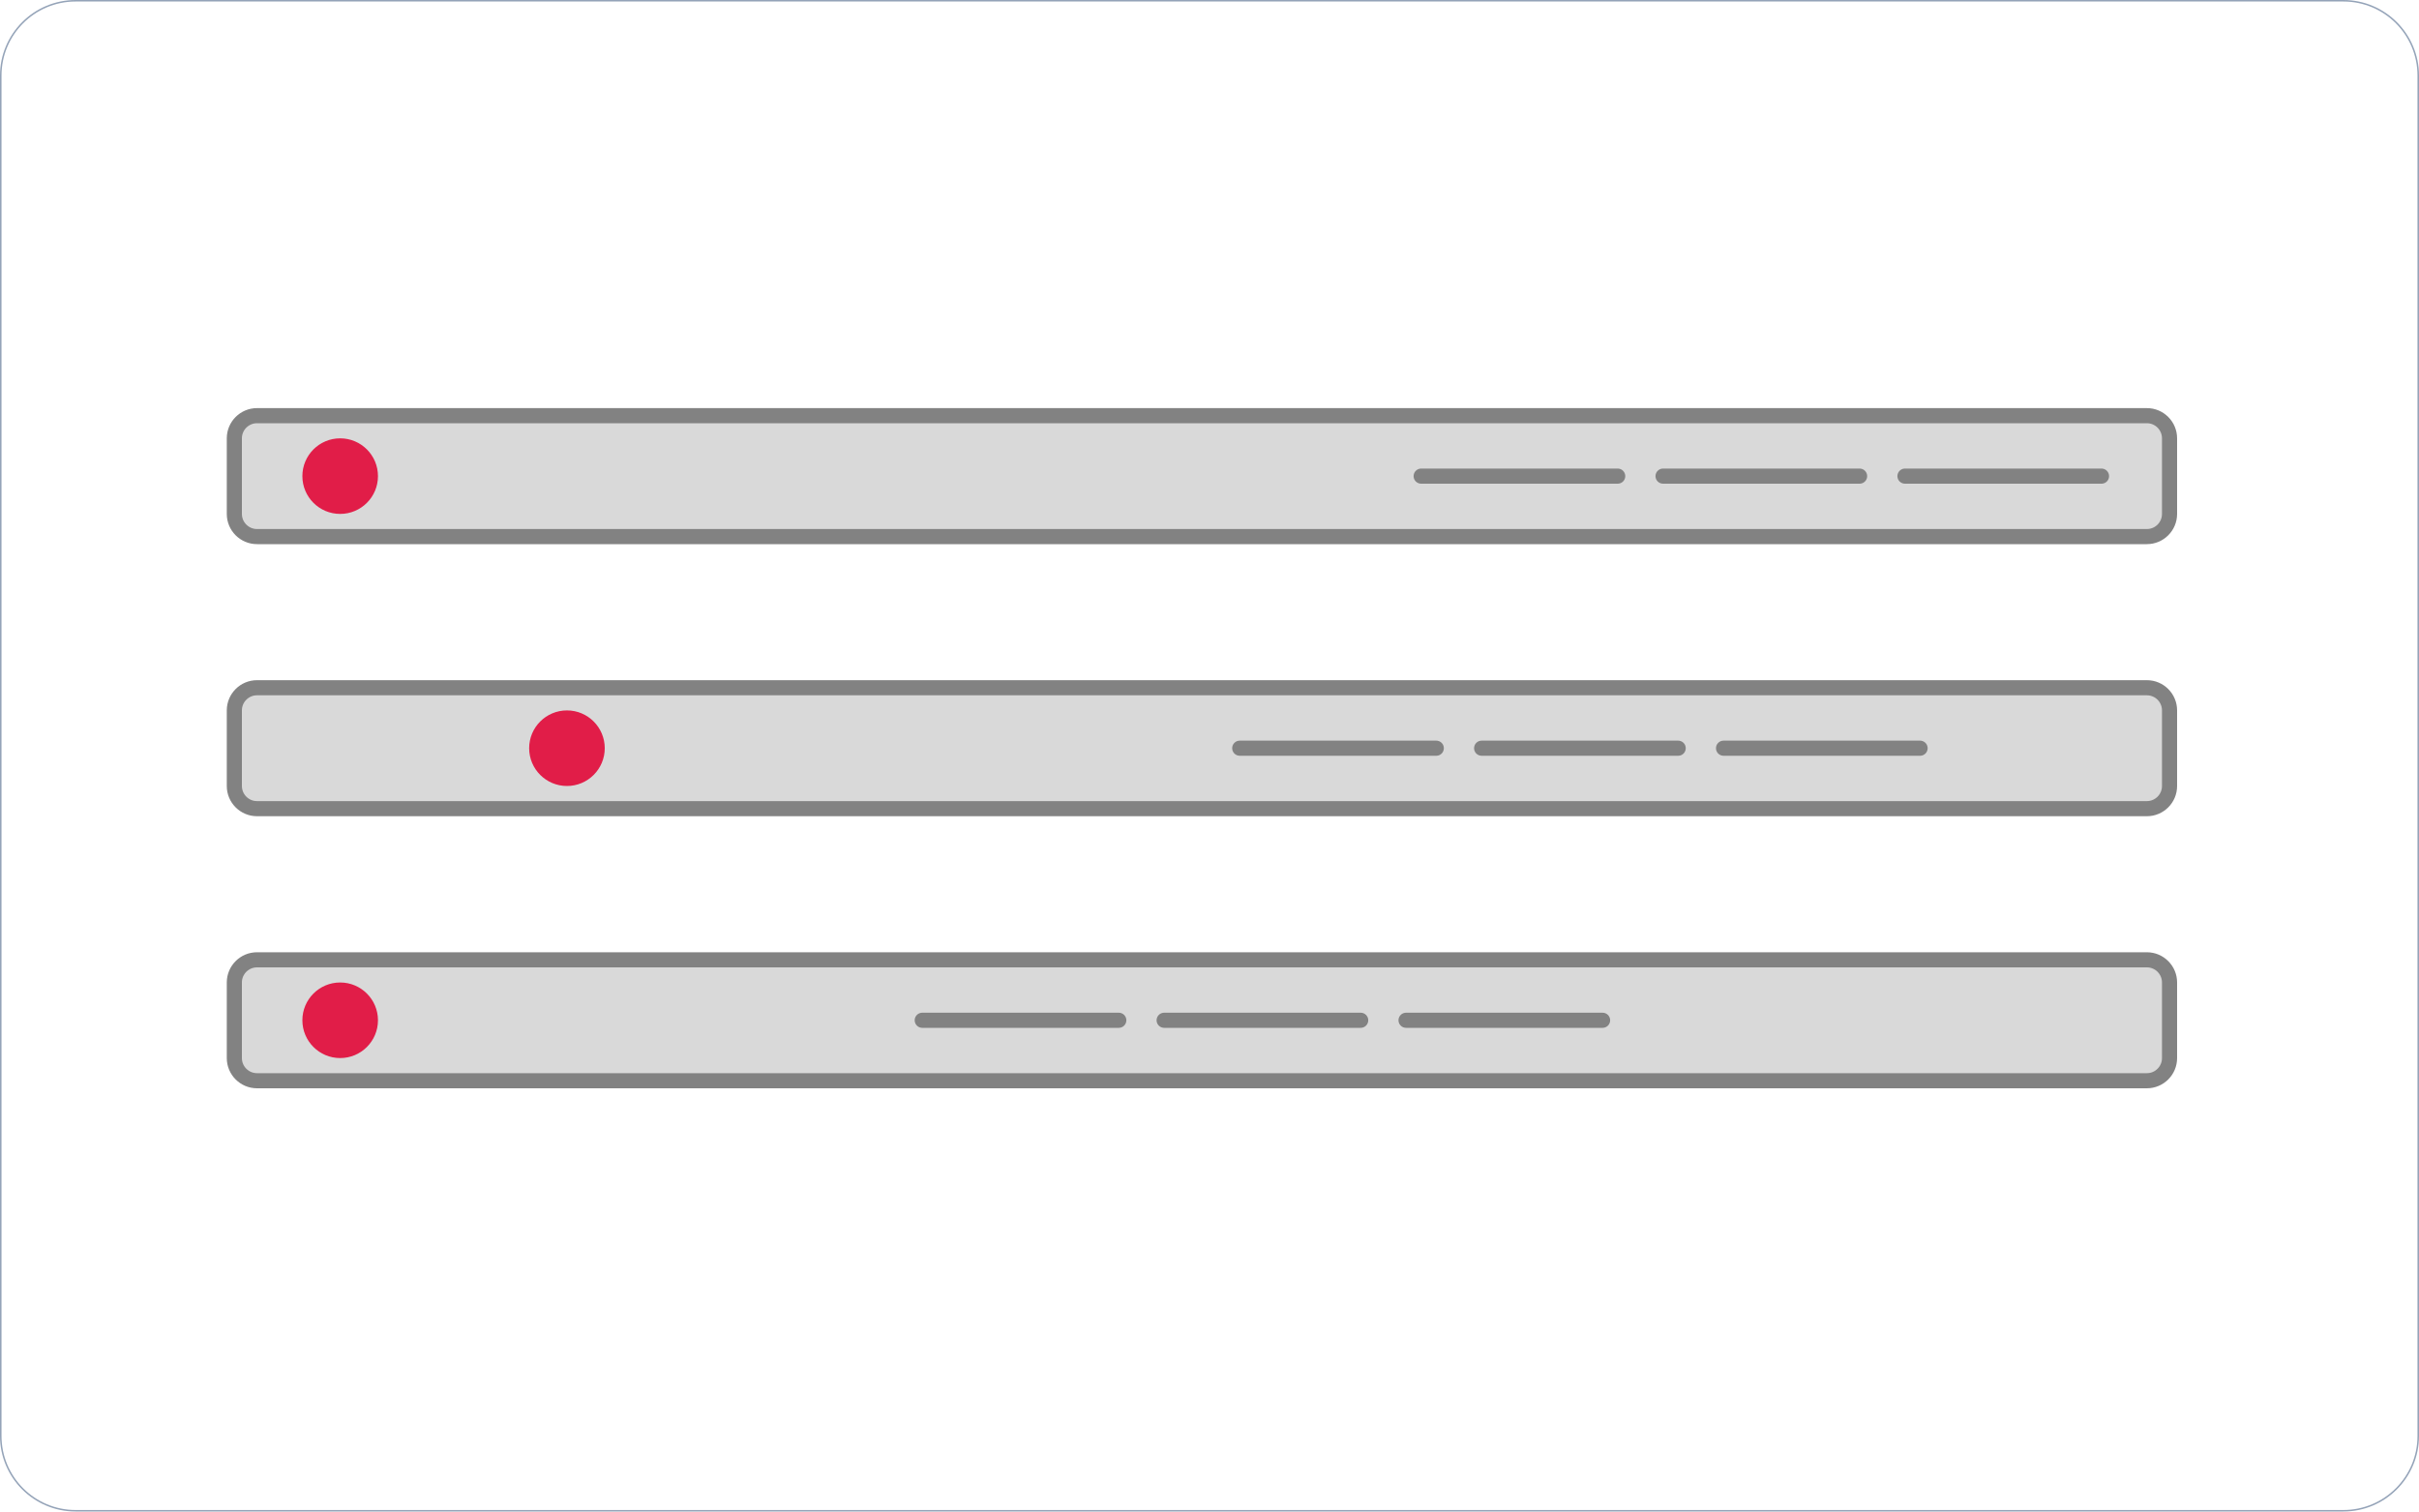
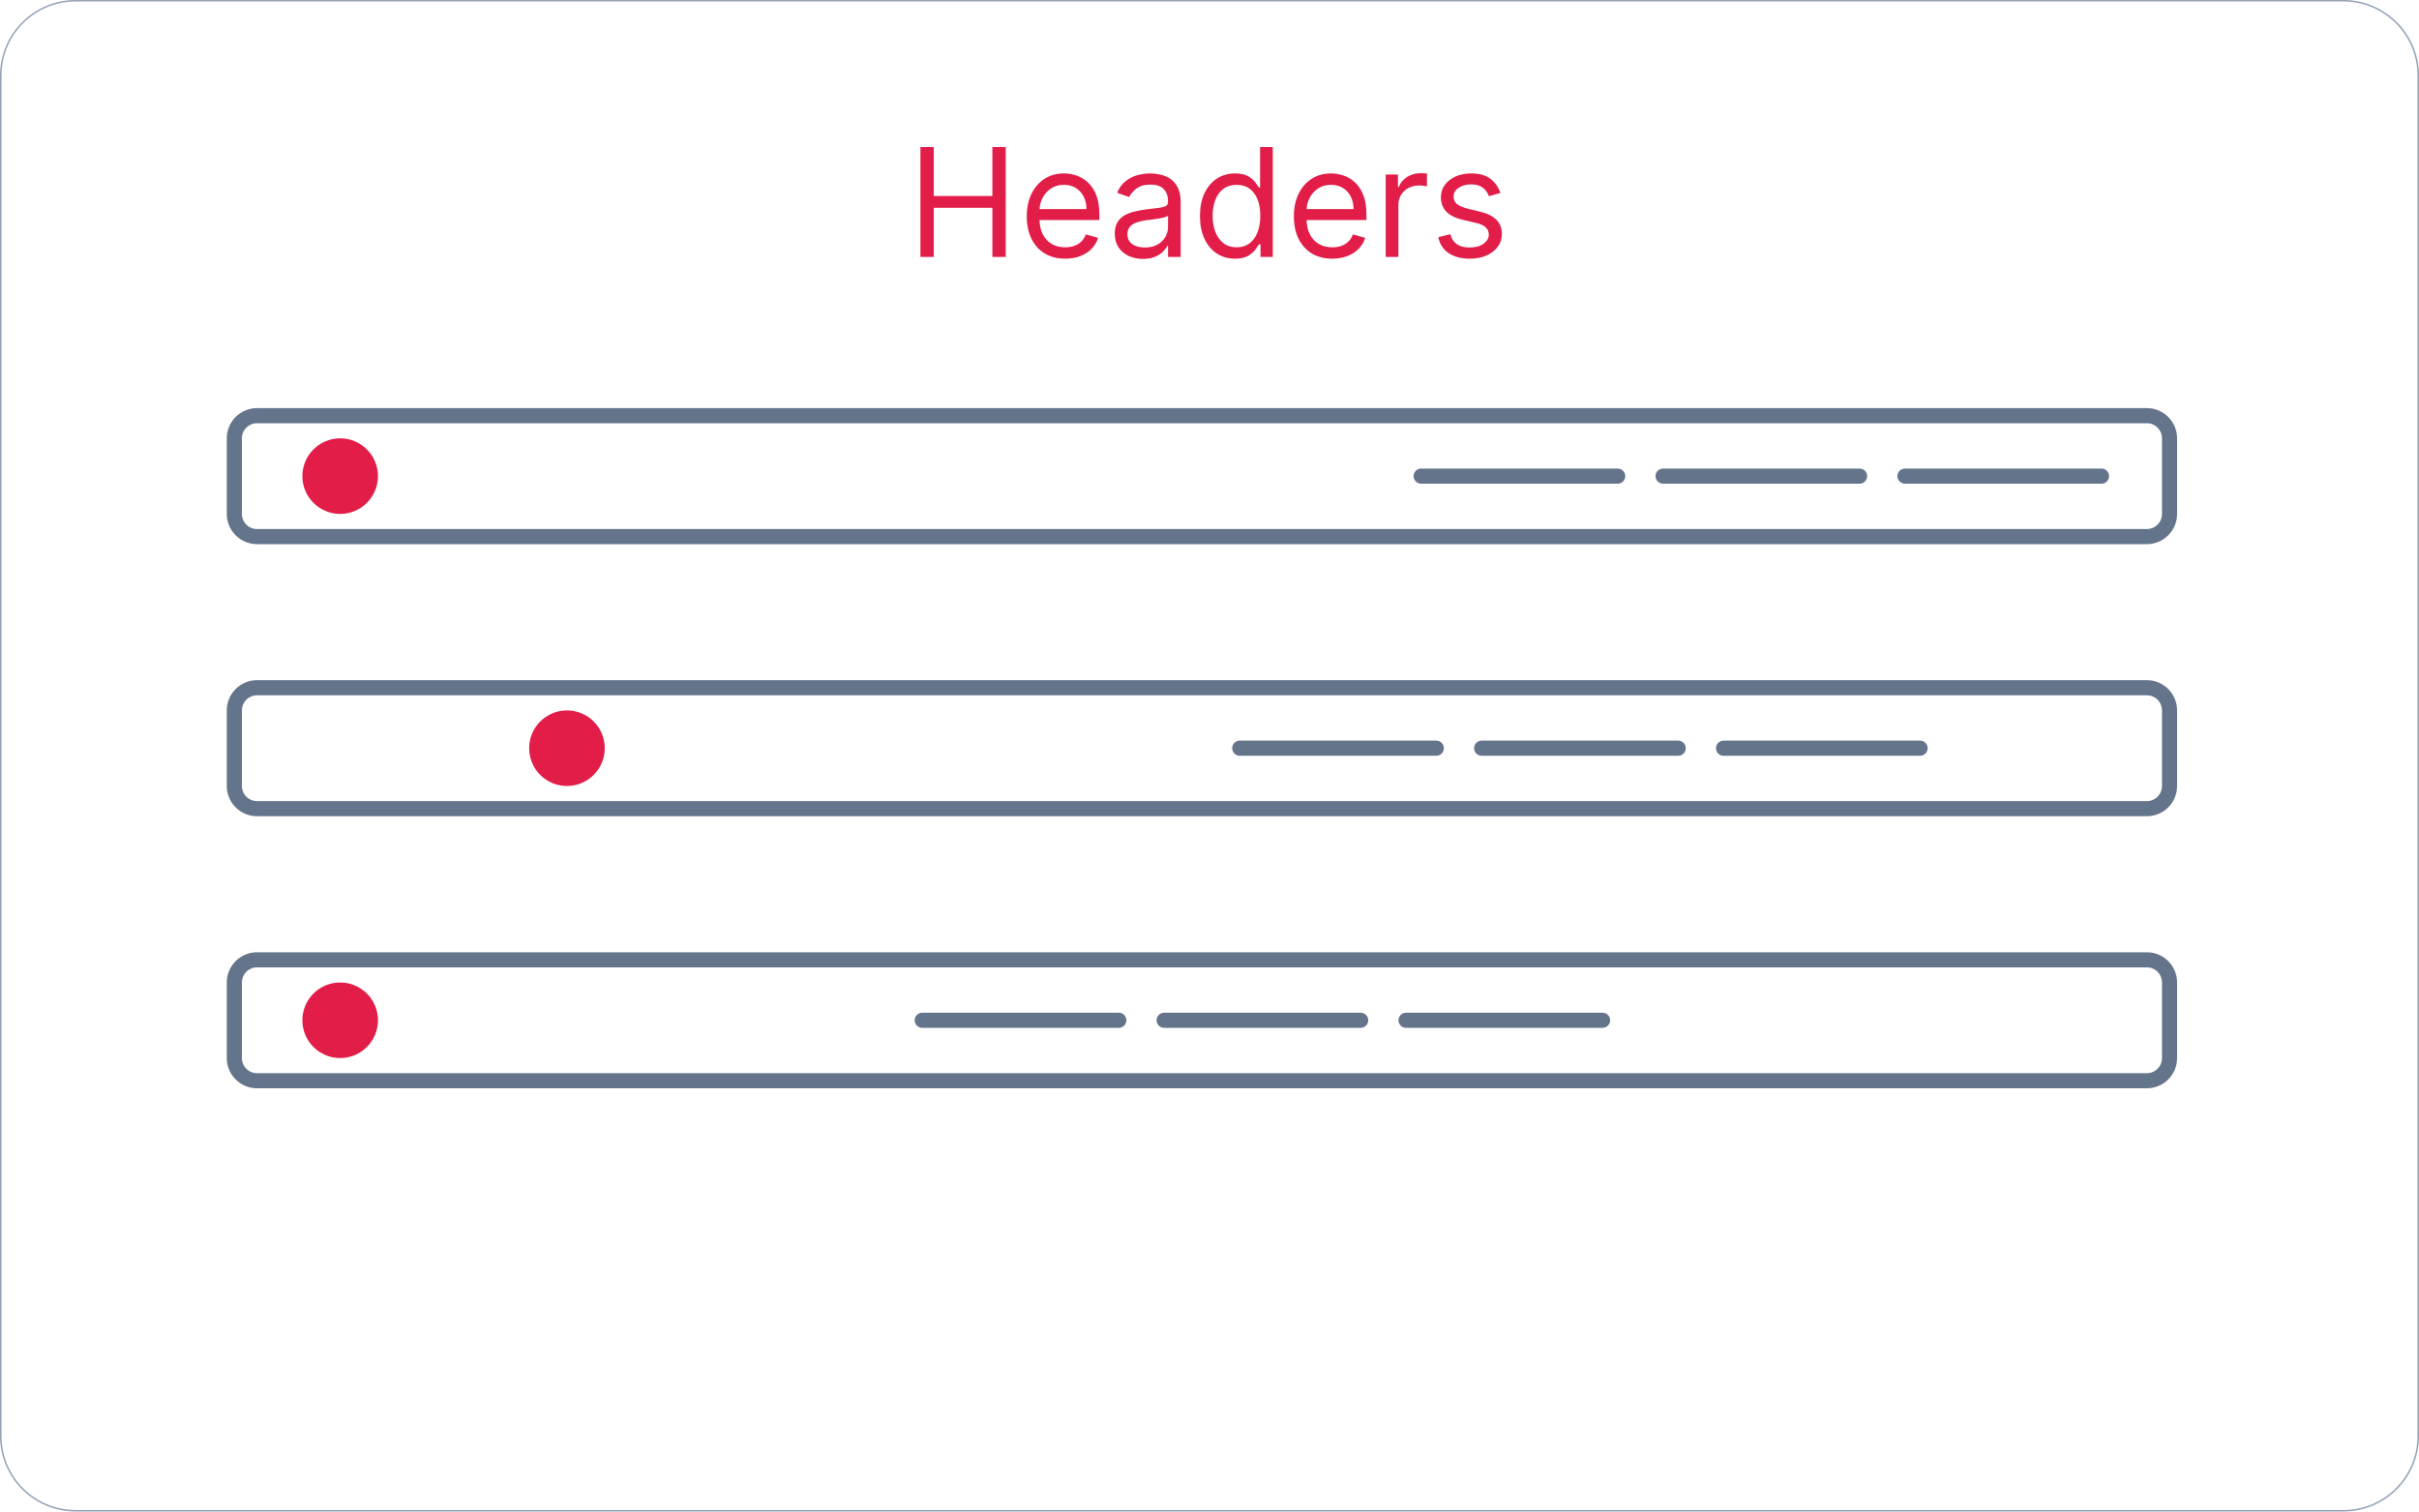
<svg xmlns="http://www.w3.org/2000/svg" width="160" height="100" viewBox="0 0 160 100" fill="none">
-   <rect x="0.05" y="0.05" width="159.9" height="99.9" rx="4.95" fill="none" stroke="#94A3B8" stroke-width="0.1" />
-   <rect x="15.5" y="27.5" width="128" height="8" rx="1.5" fill="#D9D9D9" stroke="#828282" />
+   <rect x="0.05" y="0.05" width="159.9" height="99.9" rx="4.95" stroke="#94A3B8" stroke-width="0.1" />
+   <rect x="15.5" y="27.5" width="128" height="8" rx="1.5" stroke="#64748B" />
  <rect x="20" y="29" width="5" height="5" rx="2.5" fill="#E11D48" />
-   <path d="M94 31.5H107" stroke="#828282" stroke-linecap="round" />
-   <path d="M110 31.5H123" stroke="#828282" stroke-linecap="round" />
-   <path d="M126 31.5H139" stroke="#828282" stroke-linecap="round" />
-   <rect x="15.5" y="45.5" width="128" height="8" rx="1.5" fill="#D9D9D9" stroke="#828282" />
+   <path d="M94 31.5H107" stroke="#64748B" stroke-linecap="round" />
+   <path d="M110 31.5H123" stroke="#64748B" stroke-linecap="round" />
+   <path d="M126 31.5H139" stroke="#64748B" stroke-linecap="round" />
+   <rect x="15.5" y="45.5" width="128" height="8" rx="1.5" stroke="#64748B" />
  <rect x="35" y="47" width="5" height="5" rx="2.5" fill="#E11D48" />
-   <path d="M82 49.5H95" stroke="#828282" stroke-linecap="round" />
-   <path d="M98 49.5H111" stroke="#828282" stroke-linecap="round" />
-   <path d="M114 49.5H127" stroke="#828282" stroke-linecap="round" />
-   <rect x="15.5" y="63.5" width="128" height="8" rx="1.5" fill="#D9D9D9" stroke="#828282" />
+   <path d="M82 49.5H95" stroke="#64748B" stroke-linecap="round" />
+   <path d="M98 49.5H111" stroke="#64748B" stroke-linecap="round" />
+   <path d="M114 49.5H127" stroke="#64748B" stroke-linecap="round" />
+   <rect x="15.5" y="63.5" width="128" height="8" rx="1.5" stroke="#64748B" />
  <rect x="20" y="65" width="5" height="5" rx="2.5" fill="#E11D48" />
-   <path d="M61 67.5H74" stroke="#828282" stroke-linecap="round" />
-   <path d="M77 67.5H90" stroke="#828282" stroke-linecap="round" />
-   <path d="M93 67.5H106" stroke="#828282" stroke-linecap="round" />
+   <path d="M61 67.5H74" stroke="#64748B" stroke-linecap="round" />
+   <path d="M77 67.5H90" stroke="#64748B" stroke-linecap="round" />
+   <path d="M93 67.5H106" stroke="#64748B" stroke-linecap="round" />
+   <path d="M60.881 17V9.727H61.761V12.966H65.639V9.727H66.52V17H65.639V13.747H61.761V17H60.881ZM70.456 17.114C69.931 17.114 69.477 16.998 69.096 16.766C68.717 16.531 68.425 16.204 68.219 15.786C68.016 15.364 67.914 14.874 67.914 14.315C67.914 13.757 68.016 13.264 68.219 12.838C68.425 12.41 68.712 12.076 69.079 11.837C69.448 11.595 69.879 11.474 70.371 11.474C70.655 11.474 70.936 11.522 71.213 11.617C71.49 11.711 71.742 11.865 71.969 12.078C72.196 12.289 72.377 12.568 72.512 12.916C72.647 13.264 72.715 13.693 72.715 14.202V14.557H68.51V13.832H71.863C71.863 13.525 71.801 13.25 71.678 13.008C71.557 12.767 71.384 12.576 71.159 12.437C70.937 12.297 70.674 12.227 70.371 12.227C70.037 12.227 69.749 12.31 69.505 12.476C69.263 12.639 69.077 12.852 68.947 13.115C68.817 13.378 68.752 13.66 68.752 13.96V14.443C68.752 14.855 68.823 15.204 68.965 15.491C69.109 15.775 69.309 15.992 69.565 16.141C69.821 16.287 70.118 16.361 70.456 16.361C70.677 16.361 70.875 16.33 71.053 16.268C71.233 16.204 71.388 16.11 71.518 15.984C71.648 15.857 71.749 15.698 71.82 15.508L72.63 15.736C72.544 16.01 72.401 16.252 72.2 16.46C71.999 16.666 71.75 16.827 71.454 16.943C71.158 17.057 70.826 17.114 70.456 17.114ZM75.595 17.128C75.249 17.128 74.936 17.063 74.654 16.933C74.372 16.8 74.148 16.609 73.983 16.361C73.817 16.11 73.734 15.807 73.734 15.452C73.734 15.139 73.796 14.886 73.919 14.692C74.042 14.495 74.206 14.341 74.412 14.23C74.618 14.119 74.846 14.036 75.094 13.982C75.345 13.925 75.597 13.88 75.85 13.847C76.182 13.804 76.451 13.772 76.657 13.751C76.865 13.727 77.016 13.688 77.111 13.633C77.208 13.579 77.257 13.484 77.257 13.349V13.321C77.257 12.971 77.161 12.698 76.969 12.504C76.78 12.31 76.492 12.213 76.106 12.213C75.706 12.213 75.392 12.301 75.165 12.476C74.938 12.651 74.778 12.838 74.686 13.037L73.89 12.753C74.032 12.421 74.222 12.163 74.459 11.979C74.698 11.792 74.958 11.662 75.24 11.588C75.524 11.512 75.803 11.474 76.078 11.474C76.253 11.474 76.454 11.496 76.681 11.538C76.911 11.579 77.132 11.663 77.346 11.79C77.561 11.918 77.74 12.111 77.882 12.369C78.024 12.627 78.095 12.973 78.095 13.406V17H77.257V16.261H77.214C77.157 16.38 77.063 16.506 76.93 16.641C76.797 16.776 76.621 16.891 76.401 16.986C76.181 17.081 75.912 17.128 75.595 17.128ZM75.723 16.375C76.054 16.375 76.334 16.31 76.561 16.18C76.79 16.049 76.963 15.881 77.079 15.675C77.198 15.47 77.257 15.253 77.257 15.026V14.258C77.221 14.301 77.143 14.34 77.022 14.376C76.904 14.409 76.767 14.438 76.61 14.464C76.457 14.488 76.306 14.509 76.159 14.528C76.015 14.545 75.898 14.559 75.808 14.571C75.59 14.599 75.386 14.646 75.197 14.71C75.01 14.771 74.859 14.865 74.743 14.99C74.629 15.113 74.572 15.281 74.572 15.494C74.572 15.786 74.68 16.006 74.895 16.155C75.113 16.302 75.389 16.375 75.723 16.375ZM81.684 17.114C81.23 17.114 80.828 16.999 80.48 16.769C80.132 16.537 79.86 16.21 79.663 15.789C79.467 15.365 79.369 14.865 79.369 14.287C79.369 13.714 79.467 13.217 79.663 12.796C79.86 12.374 80.133 12.049 80.484 11.819C80.834 11.589 81.239 11.474 81.698 11.474C82.053 11.474 82.334 11.534 82.54 11.652C82.748 11.768 82.907 11.901 83.016 12.05C83.127 12.197 83.213 12.317 83.275 12.412H83.346V9.727H84.184V17H83.374V16.162H83.275C83.213 16.261 83.126 16.387 83.012 16.538C82.899 16.688 82.736 16.821 82.526 16.94C82.315 17.056 82.034 17.114 81.684 17.114ZM81.798 16.361C82.134 16.361 82.418 16.273 82.65 16.098C82.882 15.921 83.058 15.675 83.179 15.363C83.3 15.048 83.36 14.685 83.36 14.273C83.36 13.866 83.301 13.509 83.183 13.204C83.064 12.896 82.889 12.657 82.657 12.486C82.425 12.314 82.139 12.227 81.798 12.227C81.443 12.227 81.147 12.318 80.91 12.501C80.676 12.681 80.499 12.926 80.381 13.236C80.265 13.544 80.207 13.889 80.207 14.273C80.207 14.661 80.266 15.014 80.384 15.331C80.505 15.646 80.683 15.897 80.917 16.084C81.154 16.268 81.447 16.361 81.798 16.361ZM88.122 17.114C87.597 17.114 87.143 16.998 86.762 16.766C86.383 16.531 86.091 16.204 85.885 15.786C85.681 15.364 85.58 14.874 85.58 14.315C85.58 13.757 85.681 13.264 85.885 12.838C86.091 12.41 86.377 12.076 86.745 11.837C87.114 11.595 87.545 11.474 88.037 11.474C88.321 11.474 88.602 11.522 88.879 11.617C89.156 11.711 89.408 11.865 89.635 12.078C89.862 12.289 90.043 12.568 90.178 12.916C90.313 13.264 90.381 13.693 90.381 14.202V14.557H86.176V13.832H89.529C89.529 13.525 89.467 13.25 89.344 13.008C89.223 12.767 89.05 12.576 88.826 12.437C88.603 12.297 88.34 12.227 88.037 12.227C87.703 12.227 87.415 12.31 87.171 12.476C86.929 12.639 86.743 12.852 86.613 13.115C86.483 13.378 86.418 13.66 86.418 13.96V14.443C86.418 14.855 86.489 15.204 86.631 15.491C86.775 15.775 86.975 15.992 87.231 16.141C87.487 16.287 87.784 16.361 88.122 16.361C88.343 16.361 88.541 16.33 88.719 16.268C88.899 16.204 89.054 16.11 89.184 15.984C89.314 15.857 89.415 15.698 89.486 15.508L90.296 15.736C90.21 16.01 90.067 16.252 89.866 16.46C89.665 16.666 89.416 16.827 89.12 16.943C88.824 17.057 88.492 17.114 88.122 17.114ZM91.656 17V11.546H92.465V12.369H92.522C92.622 12.099 92.802 11.88 93.062 11.712C93.322 11.544 93.616 11.46 93.943 11.46C94.004 11.46 94.081 11.461 94.174 11.464C94.266 11.466 94.336 11.47 94.383 11.474V12.327C94.355 12.32 94.29 12.309 94.188 12.295C94.088 12.278 93.983 12.27 93.872 12.27C93.606 12.27 93.37 12.325 93.161 12.437C92.955 12.546 92.792 12.697 92.671 12.891C92.553 13.083 92.494 13.302 92.494 13.548V17H91.656ZM99.24 12.767L98.487 12.98C98.44 12.855 98.37 12.733 98.278 12.614C98.188 12.494 98.065 12.394 97.908 12.316C97.752 12.238 97.552 12.199 97.308 12.199C96.974 12.199 96.696 12.276 96.474 12.43C96.254 12.581 96.144 12.774 96.144 13.008C96.144 13.217 96.219 13.381 96.371 13.502C96.522 13.623 96.759 13.723 97.081 13.804L97.891 14.003C98.378 14.121 98.742 14.302 98.981 14.546C99.22 14.788 99.34 15.099 99.34 15.48C99.34 15.793 99.249 16.072 99.07 16.318C98.892 16.564 98.644 16.759 98.324 16.901C98.004 17.043 97.633 17.114 97.209 17.114C96.653 17.114 96.192 16.993 95.827 16.751C95.463 16.51 95.232 16.157 95.135 15.693L95.93 15.494C96.006 15.788 96.149 16.008 96.36 16.155C96.573 16.302 96.851 16.375 97.195 16.375C97.585 16.375 97.895 16.292 98.125 16.126C98.357 15.958 98.473 15.757 98.473 15.523C98.473 15.333 98.407 15.175 98.274 15.047C98.142 14.917 97.938 14.82 97.663 14.756L96.754 14.543C96.255 14.424 95.888 14.241 95.653 13.992C95.421 13.741 95.305 13.428 95.305 13.051C95.305 12.743 95.392 12.471 95.565 12.234C95.74 11.998 95.978 11.812 96.278 11.677C96.581 11.542 96.925 11.474 97.308 11.474C97.848 11.474 98.272 11.593 98.579 11.829C98.89 12.066 99.11 12.379 99.24 12.767Z" fill="#E11D48" />
</svg>
